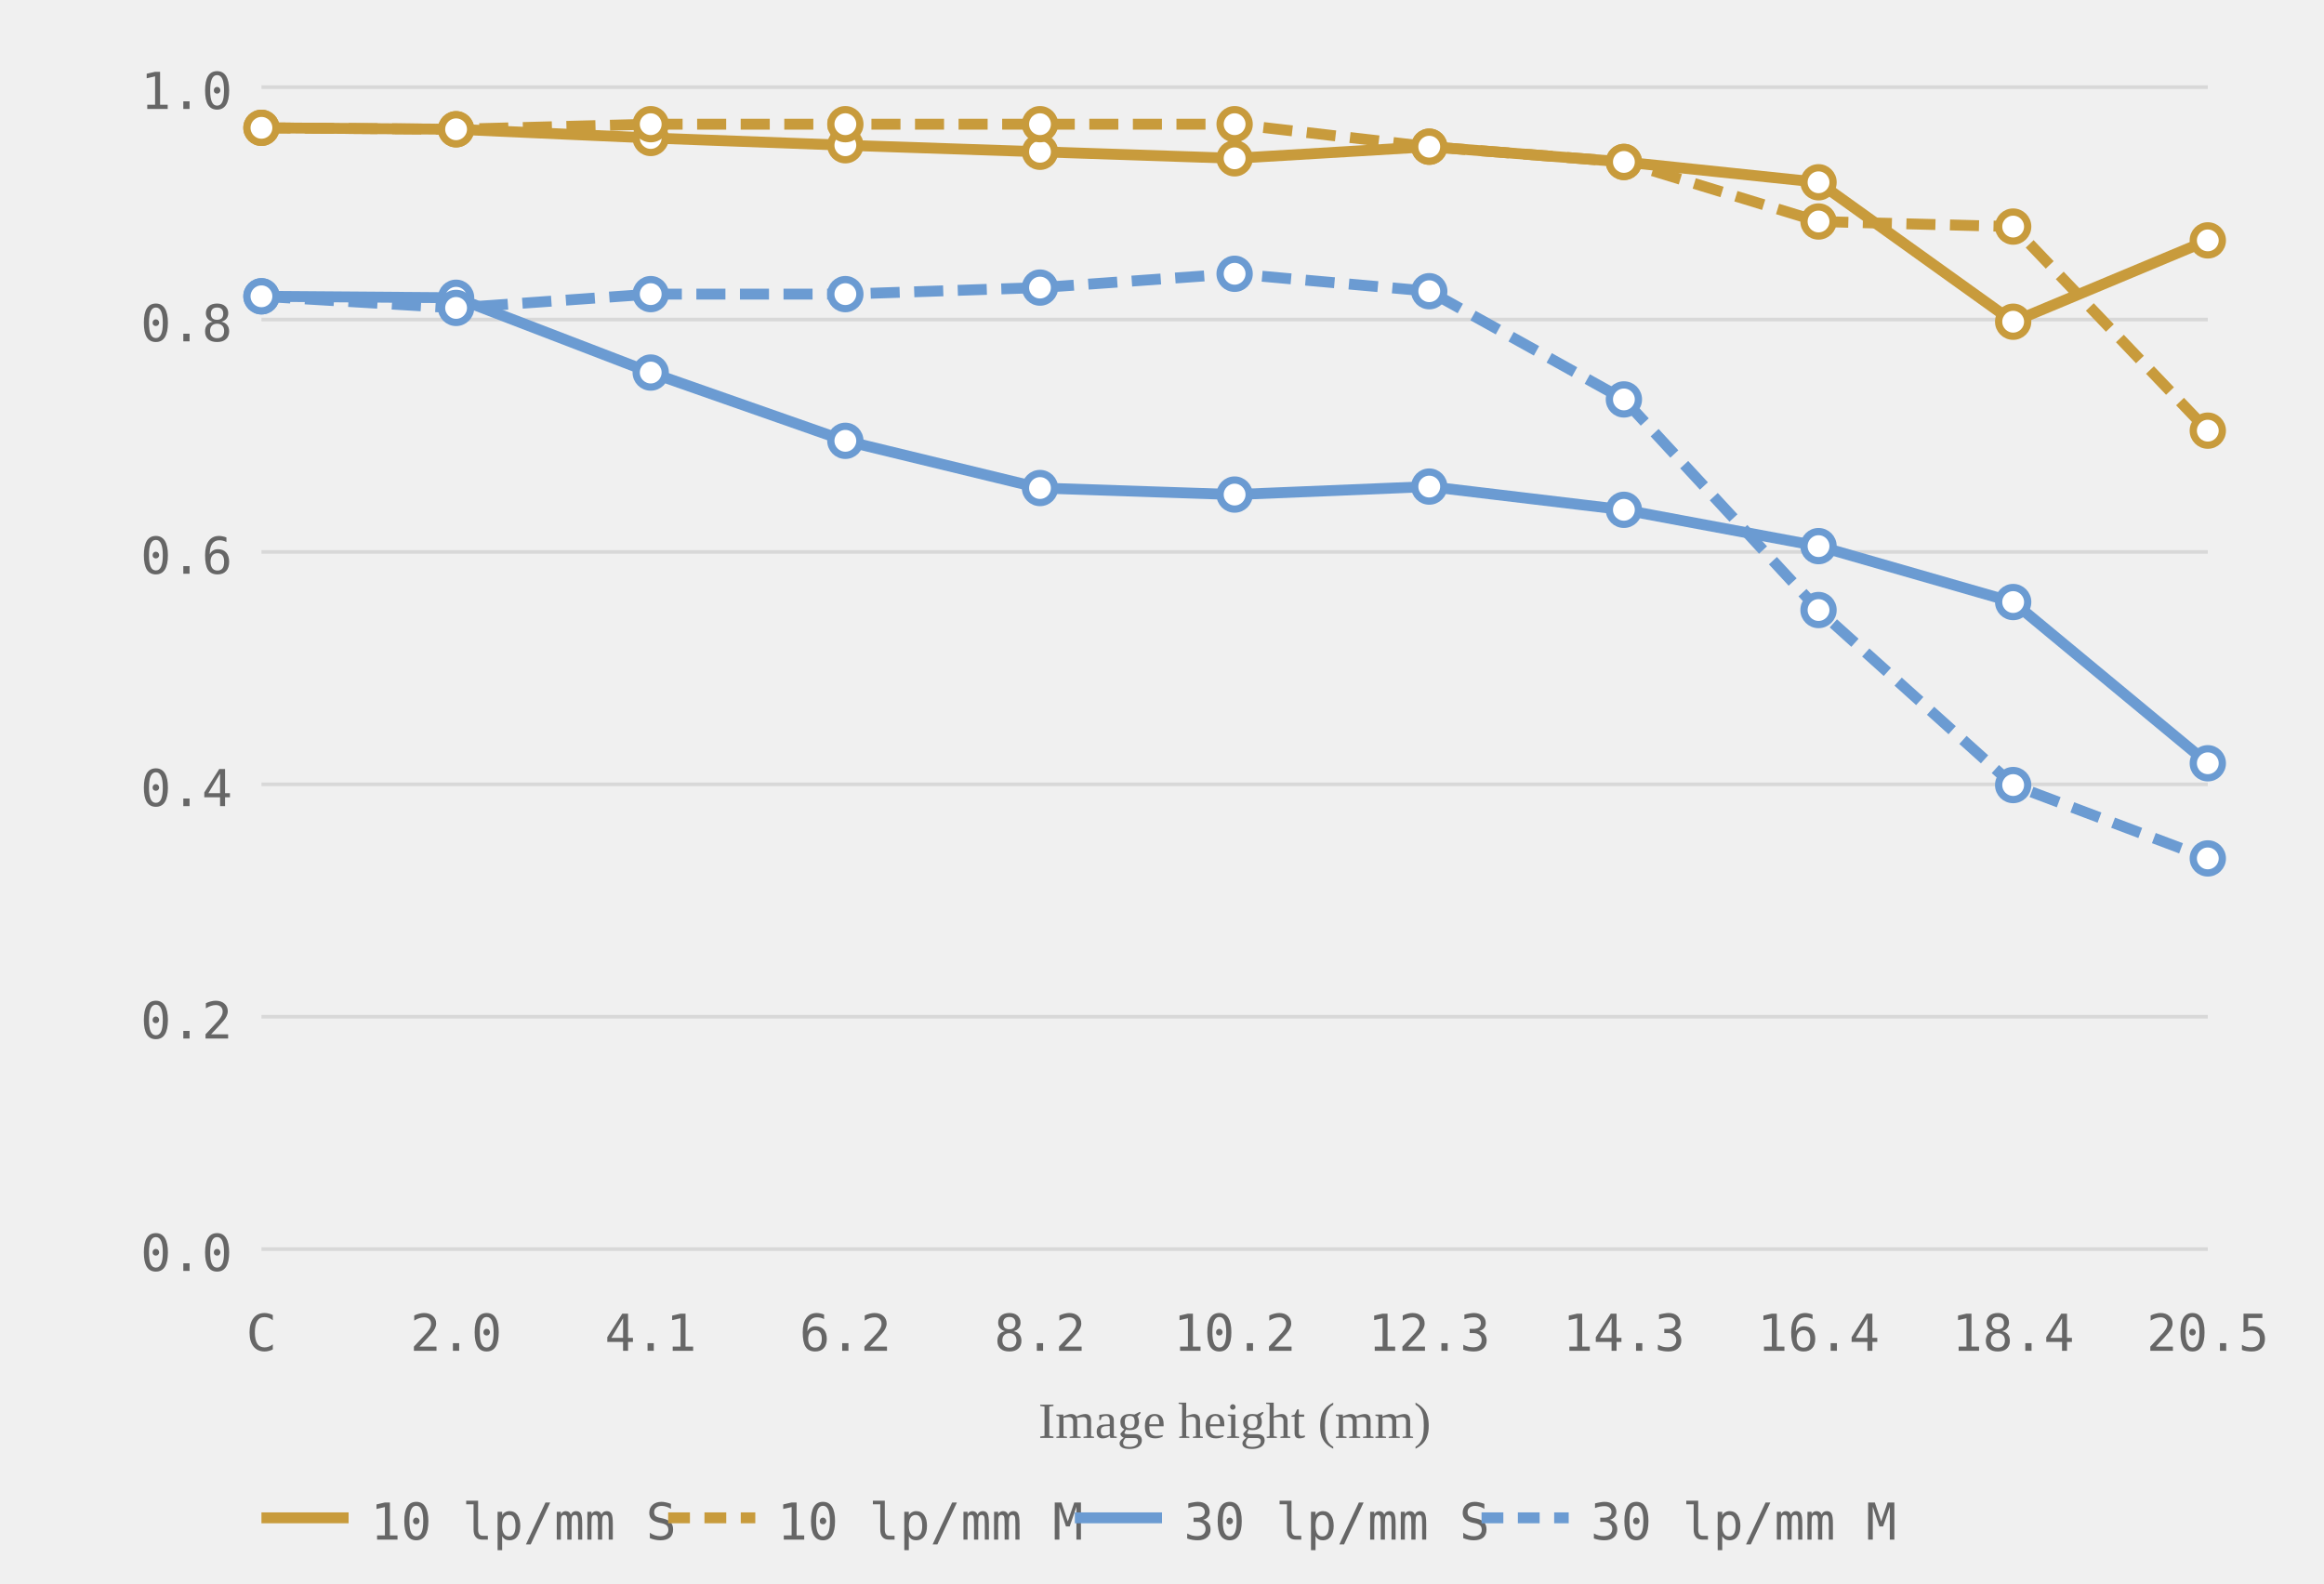
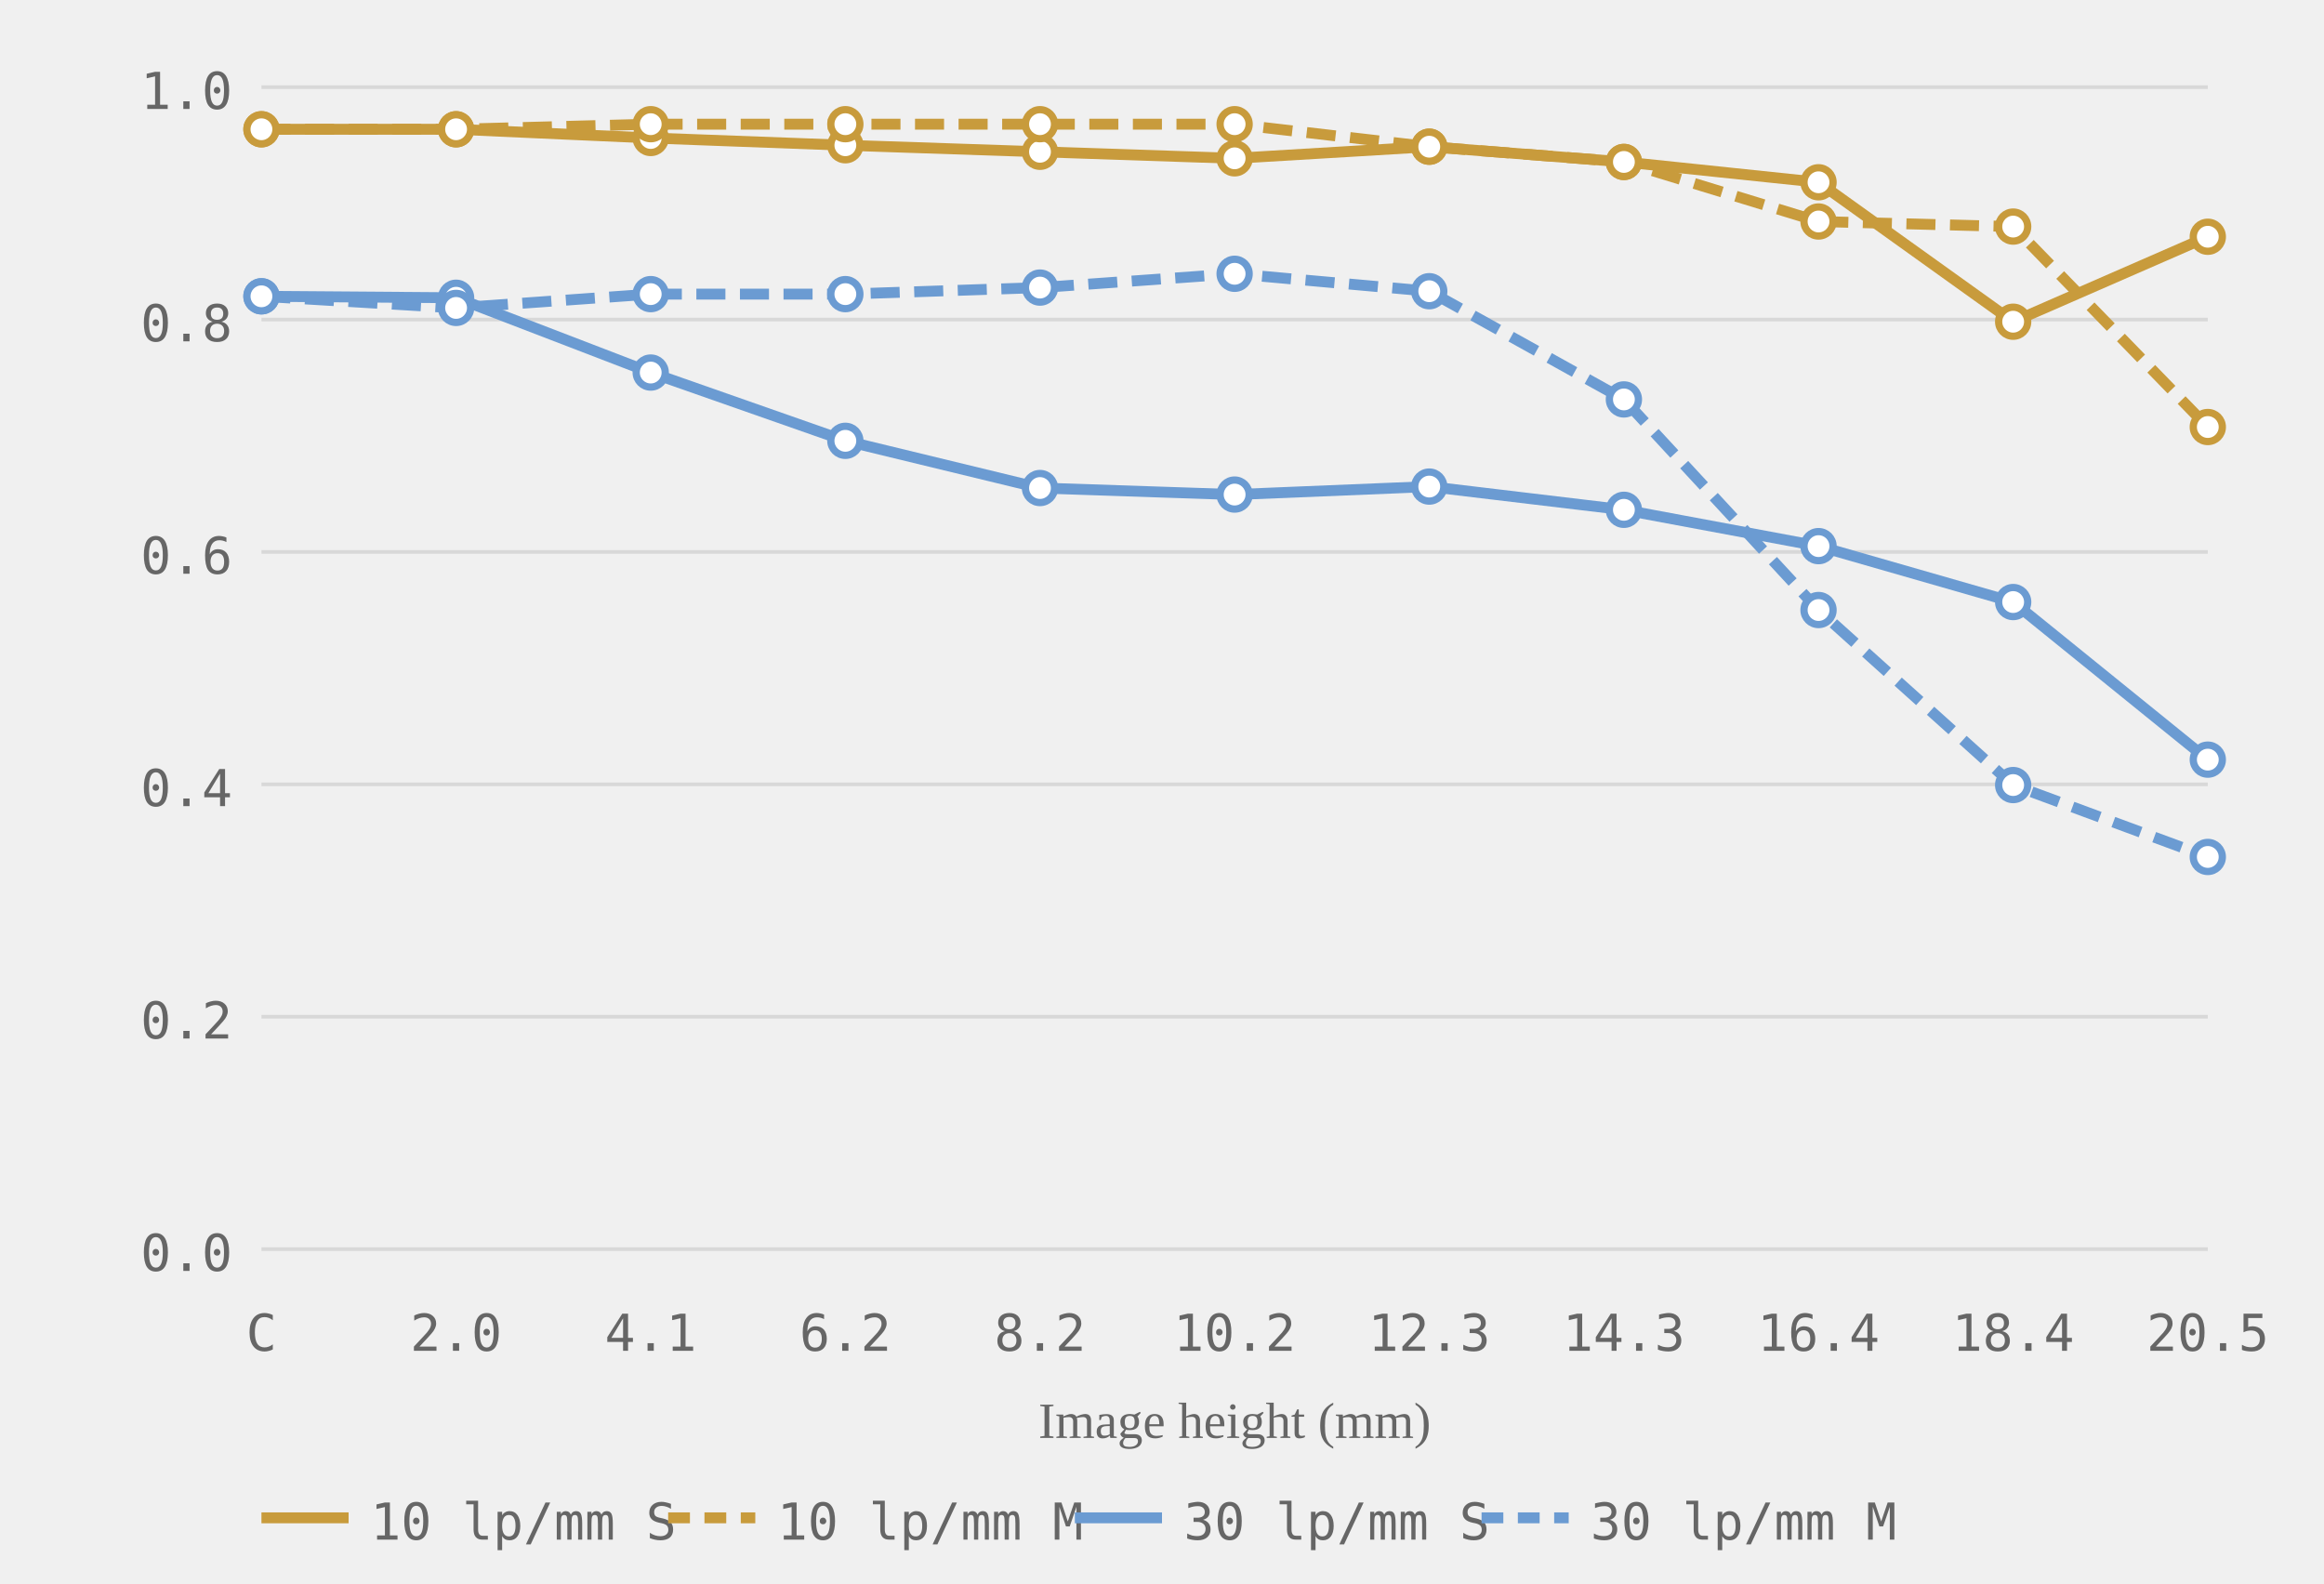
<svg xmlns="http://www.w3.org/2000/svg" viewBox="0 0 320 218" role="img" aria-label="MTF chart, generated from readings">
  <style>.grid-line { stroke: #d8d8d8; stroke-width: 0.5; }.axis-label { font-size: 7px; fill: #666666; font-family: ui-monospace, monospace; }.axis-y { text-anchor: end; }.axis-x { text-anchor: middle; }.axis-title { font-size: 7px; fill: #666666; text-anchor: middle; }.curve { fill: none; stroke-width: 1.5; }.curve-m { stroke-dasharray: 4 2; }.dot { fill: white; stroke-width: 1; }.legend-text { font-size: 7px; fill: #666666; font-family: ui-monospace, monospace; }</style>
  <line class="grid-line" x1="36" y1="172.0" x2="304" y2="172.0" />
  <line class="grid-line" x1="36" y1="140.0" x2="304" y2="140.0" />
  <line class="grid-line" x1="36" y1="108.0" x2="304" y2="108.0" />
  <line class="grid-line" x1="36" y1="76.0" x2="304" y2="76.0" />
  <line class="grid-line" x1="36" y1="44.0" x2="304" y2="44.0" />
  <line class="grid-line" x1="36" y1="12.0" x2="304" y2="12.0" />
  <text class="axis-label axis-y" x="32" y="175.0">0.0</text>
  <text class="axis-label axis-y" x="32" y="143.0">0.2</text>
  <text class="axis-label axis-y" x="32" y="111.0">0.4</text>
  <text class="axis-label axis-y" x="32" y="79.0">0.6</text>
  <text class="axis-label axis-y" x="32" y="47.0">0.8</text>
  <text class="axis-label axis-y" x="32" y="15.0">1.0</text>
  <text class="axis-label axis-x" x="36.0" y="186">C</text>
  <text class="axis-label axis-x" x="62.8" y="186">2.0</text>
  <text class="axis-label axis-x" x="89.6" y="186">4.1</text>
  <text class="axis-label axis-x" x="116.4" y="186">6.2</text>
  <text class="axis-label axis-x" x="143.2" y="186">8.2</text>
  <text class="axis-label axis-x" x="170.0" y="186">10.2</text>
  <text class="axis-label axis-x" x="196.8" y="186">12.3</text>
  <text class="axis-label axis-x" x="223.6" y="186">14.3</text>
  <text class="axis-label axis-x" x="250.4" y="186">16.4</text>
  <text class="axis-label axis-x" x="277.2" y="186">18.4</text>
  <text class="axis-label axis-x" x="304.0" y="186">20.5</text>
  <text class="axis-title" x="170.0" y="198">Image height (mm)</text>
-   <polyline class="curve curve-10" style="stroke:#c89b3c" points="36.0,17.6 62.8,17.8 89.6,19.0 116.4,20.0 143.2,20.9 170.0,21.8 196.8,20.2 223.6,22.3 250.4,25.1 277.2,44.3 304.0,33.1" />
-   <polyline class="curve curve-10 curve-m" style="stroke:#c89b3c" points="36.0,17.6 62.8,17.8 89.6,17.1 116.4,17.1 143.2,17.1 170.0,17.1 196.8,20.2 223.6,22.3 250.4,30.5 277.2,31.2 304.0,59.3" stroke-dasharray="4 2" />
-   <polyline class="curve curve-30" style="stroke:#6b9bd2" points="36.0,40.8 62.8,41.0 89.6,51.3 116.4,60.7 143.2,67.2 170.0,68.1 196.8,67.0 223.6,70.2 250.4,75.2 277.2,82.9 304.0,105.1" />
-   <polyline class="curve curve-30 curve-m" style="stroke:#6b9bd2" points="36.0,40.8 62.8,42.4 89.6,40.5 116.4,40.5 143.2,39.6 170.0,37.7 196.8,40.1 223.6,55.0 250.4,84.0 277.2,108.1 304.0,118.2" stroke-dasharray="4 2" />
-   <circle class="dot dot-10" style="stroke:#c89b3c" cx="36.0" cy="17.6" r="2" />
+   <polyline class="curve curve-10" style="stroke:#c89b3c" points="36.0,17.8 62.8,17.8 89.6,19.0 116.4,20.0 143.2,20.9 170.0,21.8 196.8,20.2 223.6,22.3 250.4,25.1 277.2,44.3 304.0,32.6" />
+   <polyline class="curve curve-10 curve-m" style="stroke:#c89b3c" points="36.0,17.8 62.8,17.8 89.6,17.1 116.4,17.1 143.2,17.1 170.0,17.1 196.8,20.2 223.6,22.3 250.4,30.5 277.2,31.2 304.0,58.8" stroke-dasharray="4 2" />
+   <polyline class="curve curve-30" style="stroke:#6b9bd2" points="36.0,40.8 62.8,41.0 89.6,51.3 116.4,60.7 143.2,67.2 170.0,68.1 196.8,67.0 223.6,70.2 250.4,75.2 277.2,82.9 304.0,104.6" />
+   <polyline class="curve curve-30 curve-m" style="stroke:#6b9bd2" points="36.0,40.8 62.8,42.4 89.6,40.5 116.4,40.5 143.2,39.6 170.0,37.7 196.8,40.1 223.6,55.0 250.4,84.0 277.2,108.1 304.0,118.0" stroke-dasharray="4 2" />
+   <circle class="dot dot-10" style="stroke:#c89b3c" cx="36.0" cy="17.8" r="2" />
  <circle class="dot dot-10" style="stroke:#c89b3c" cx="62.8" cy="17.8" r="2" />
  <circle class="dot dot-10" style="stroke:#c89b3c" cx="89.6" cy="19.0" r="2" />
  <circle class="dot dot-10" style="stroke:#c89b3c" cx="116.4" cy="20.0" r="2" />
  <circle class="dot dot-10" style="stroke:#c89b3c" cx="143.2" cy="20.9" r="2" />
  <circle class="dot dot-10" style="stroke:#c89b3c" cx="170.0" cy="21.8" r="2" />
  <circle class="dot dot-10" style="stroke:#c89b3c" cx="196.8" cy="20.2" r="2" />
  <circle class="dot dot-10" style="stroke:#c89b3c" cx="223.6" cy="22.3" r="2" />
  <circle class="dot dot-10" style="stroke:#c89b3c" cx="250.4" cy="25.1" r="2" />
  <circle class="dot dot-10" style="stroke:#c89b3c" cx="277.2" cy="44.3" r="2" />
-   <circle class="dot dot-10" style="stroke:#c89b3c" cx="304.0" cy="33.1" r="2" />
-   <circle class="dot dot-10" style="stroke:#c89b3c" cx="36.0" cy="17.6" r="2" />
+   <circle class="dot dot-10" style="stroke:#c89b3c" cx="304.0" cy="32.6" r="2" />
+   <circle class="dot dot-10" style="stroke:#c89b3c" cx="36.0" cy="17.8" r="2" />
  <circle class="dot dot-10" style="stroke:#c89b3c" cx="62.8" cy="17.8" r="2" />
  <circle class="dot dot-10" style="stroke:#c89b3c" cx="89.6" cy="17.1" r="2" />
  <circle class="dot dot-10" style="stroke:#c89b3c" cx="116.4" cy="17.1" r="2" />
  <circle class="dot dot-10" style="stroke:#c89b3c" cx="143.2" cy="17.1" r="2" />
  <circle class="dot dot-10" style="stroke:#c89b3c" cx="170.0" cy="17.1" r="2" />
  <circle class="dot dot-10" style="stroke:#c89b3c" cx="196.8" cy="20.2" r="2" />
  <circle class="dot dot-10" style="stroke:#c89b3c" cx="223.6" cy="22.3" r="2" />
  <circle class="dot dot-10" style="stroke:#c89b3c" cx="250.4" cy="30.5" r="2" />
  <circle class="dot dot-10" style="stroke:#c89b3c" cx="277.2" cy="31.2" r="2" />
-   <circle class="dot dot-10" style="stroke:#c89b3c" cx="304.0" cy="59.3" r="2" />
+   <circle class="dot dot-10" style="stroke:#c89b3c" cx="304.0" cy="58.8" r="2" />
  <circle class="dot dot-30" style="stroke:#6b9bd2" cx="36.0" cy="40.8" r="2" />
  <circle class="dot dot-30" style="stroke:#6b9bd2" cx="62.8" cy="41.0" r="2" />
  <circle class="dot dot-30" style="stroke:#6b9bd2" cx="89.6" cy="51.3" r="2" />
  <circle class="dot dot-30" style="stroke:#6b9bd2" cx="116.4" cy="60.7" r="2" />
  <circle class="dot dot-30" style="stroke:#6b9bd2" cx="143.2" cy="67.2" r="2" />
  <circle class="dot dot-30" style="stroke:#6b9bd2" cx="170.0" cy="68.1" r="2" />
  <circle class="dot dot-30" style="stroke:#6b9bd2" cx="196.8" cy="67.0" r="2" />
  <circle class="dot dot-30" style="stroke:#6b9bd2" cx="223.6" cy="70.2" r="2" />
  <circle class="dot dot-30" style="stroke:#6b9bd2" cx="250.4" cy="75.2" r="2" />
  <circle class="dot dot-30" style="stroke:#6b9bd2" cx="277.2" cy="82.9" r="2" />
-   <circle class="dot dot-30" style="stroke:#6b9bd2" cx="304.0" cy="105.1" r="2" />
+   <circle class="dot dot-30" style="stroke:#6b9bd2" cx="304.0" cy="104.6" r="2" />
  <circle class="dot dot-30" style="stroke:#6b9bd2" cx="36.0" cy="40.8" r="2" />
  <circle class="dot dot-30" style="stroke:#6b9bd2" cx="62.8" cy="42.4" r="2" />
  <circle class="dot dot-30" style="stroke:#6b9bd2" cx="89.6" cy="40.5" r="2" />
  <circle class="dot dot-30" style="stroke:#6b9bd2" cx="116.4" cy="40.5" r="2" />
  <circle class="dot dot-30" style="stroke:#6b9bd2" cx="143.2" cy="39.6" r="2" />
  <circle class="dot dot-30" style="stroke:#6b9bd2" cx="170.0" cy="37.7" r="2" />
  <circle class="dot dot-30" style="stroke:#6b9bd2" cx="196.8" cy="40.1" r="2" />
  <circle class="dot dot-30" style="stroke:#6b9bd2" cx="223.6" cy="55.0" r="2" />
  <circle class="dot dot-30" style="stroke:#6b9bd2" cx="250.4" cy="84.0" r="2" />
  <circle class="dot dot-30" style="stroke:#6b9bd2" cx="277.2" cy="108.1" r="2" />
-   <circle class="dot dot-30" style="stroke:#6b9bd2" cx="304.0" cy="118.2" r="2" />
+   <circle class="dot dot-30" style="stroke:#6b9bd2" cx="304.0" cy="118.0" r="2" />
  <line x1="36" y1="209" x2="48" y2="209" stroke="#c89b3c" stroke-width="1.5" />
  <text class="legend-text" x="51" y="212">10 lp/mm S</text>
  <line x1="92" y1="209" x2="104" y2="209" stroke="#c89b3c" stroke-width="1.5" stroke-dasharray="3 2" />
  <text class="legend-text" x="107" y="212">10 lp/mm M</text>
  <line x1="148" y1="209" x2="160" y2="209" stroke="#6b9bd2" stroke-width="1.5" />
  <text class="legend-text" x="163" y="212">30 lp/mm S</text>
  <line x1="204" y1="209" x2="216" y2="209" stroke="#6b9bd2" stroke-width="1.5" stroke-dasharray="3 2" />
  <text class="legend-text" x="219" y="212">30 lp/mm M</text>
</svg>
